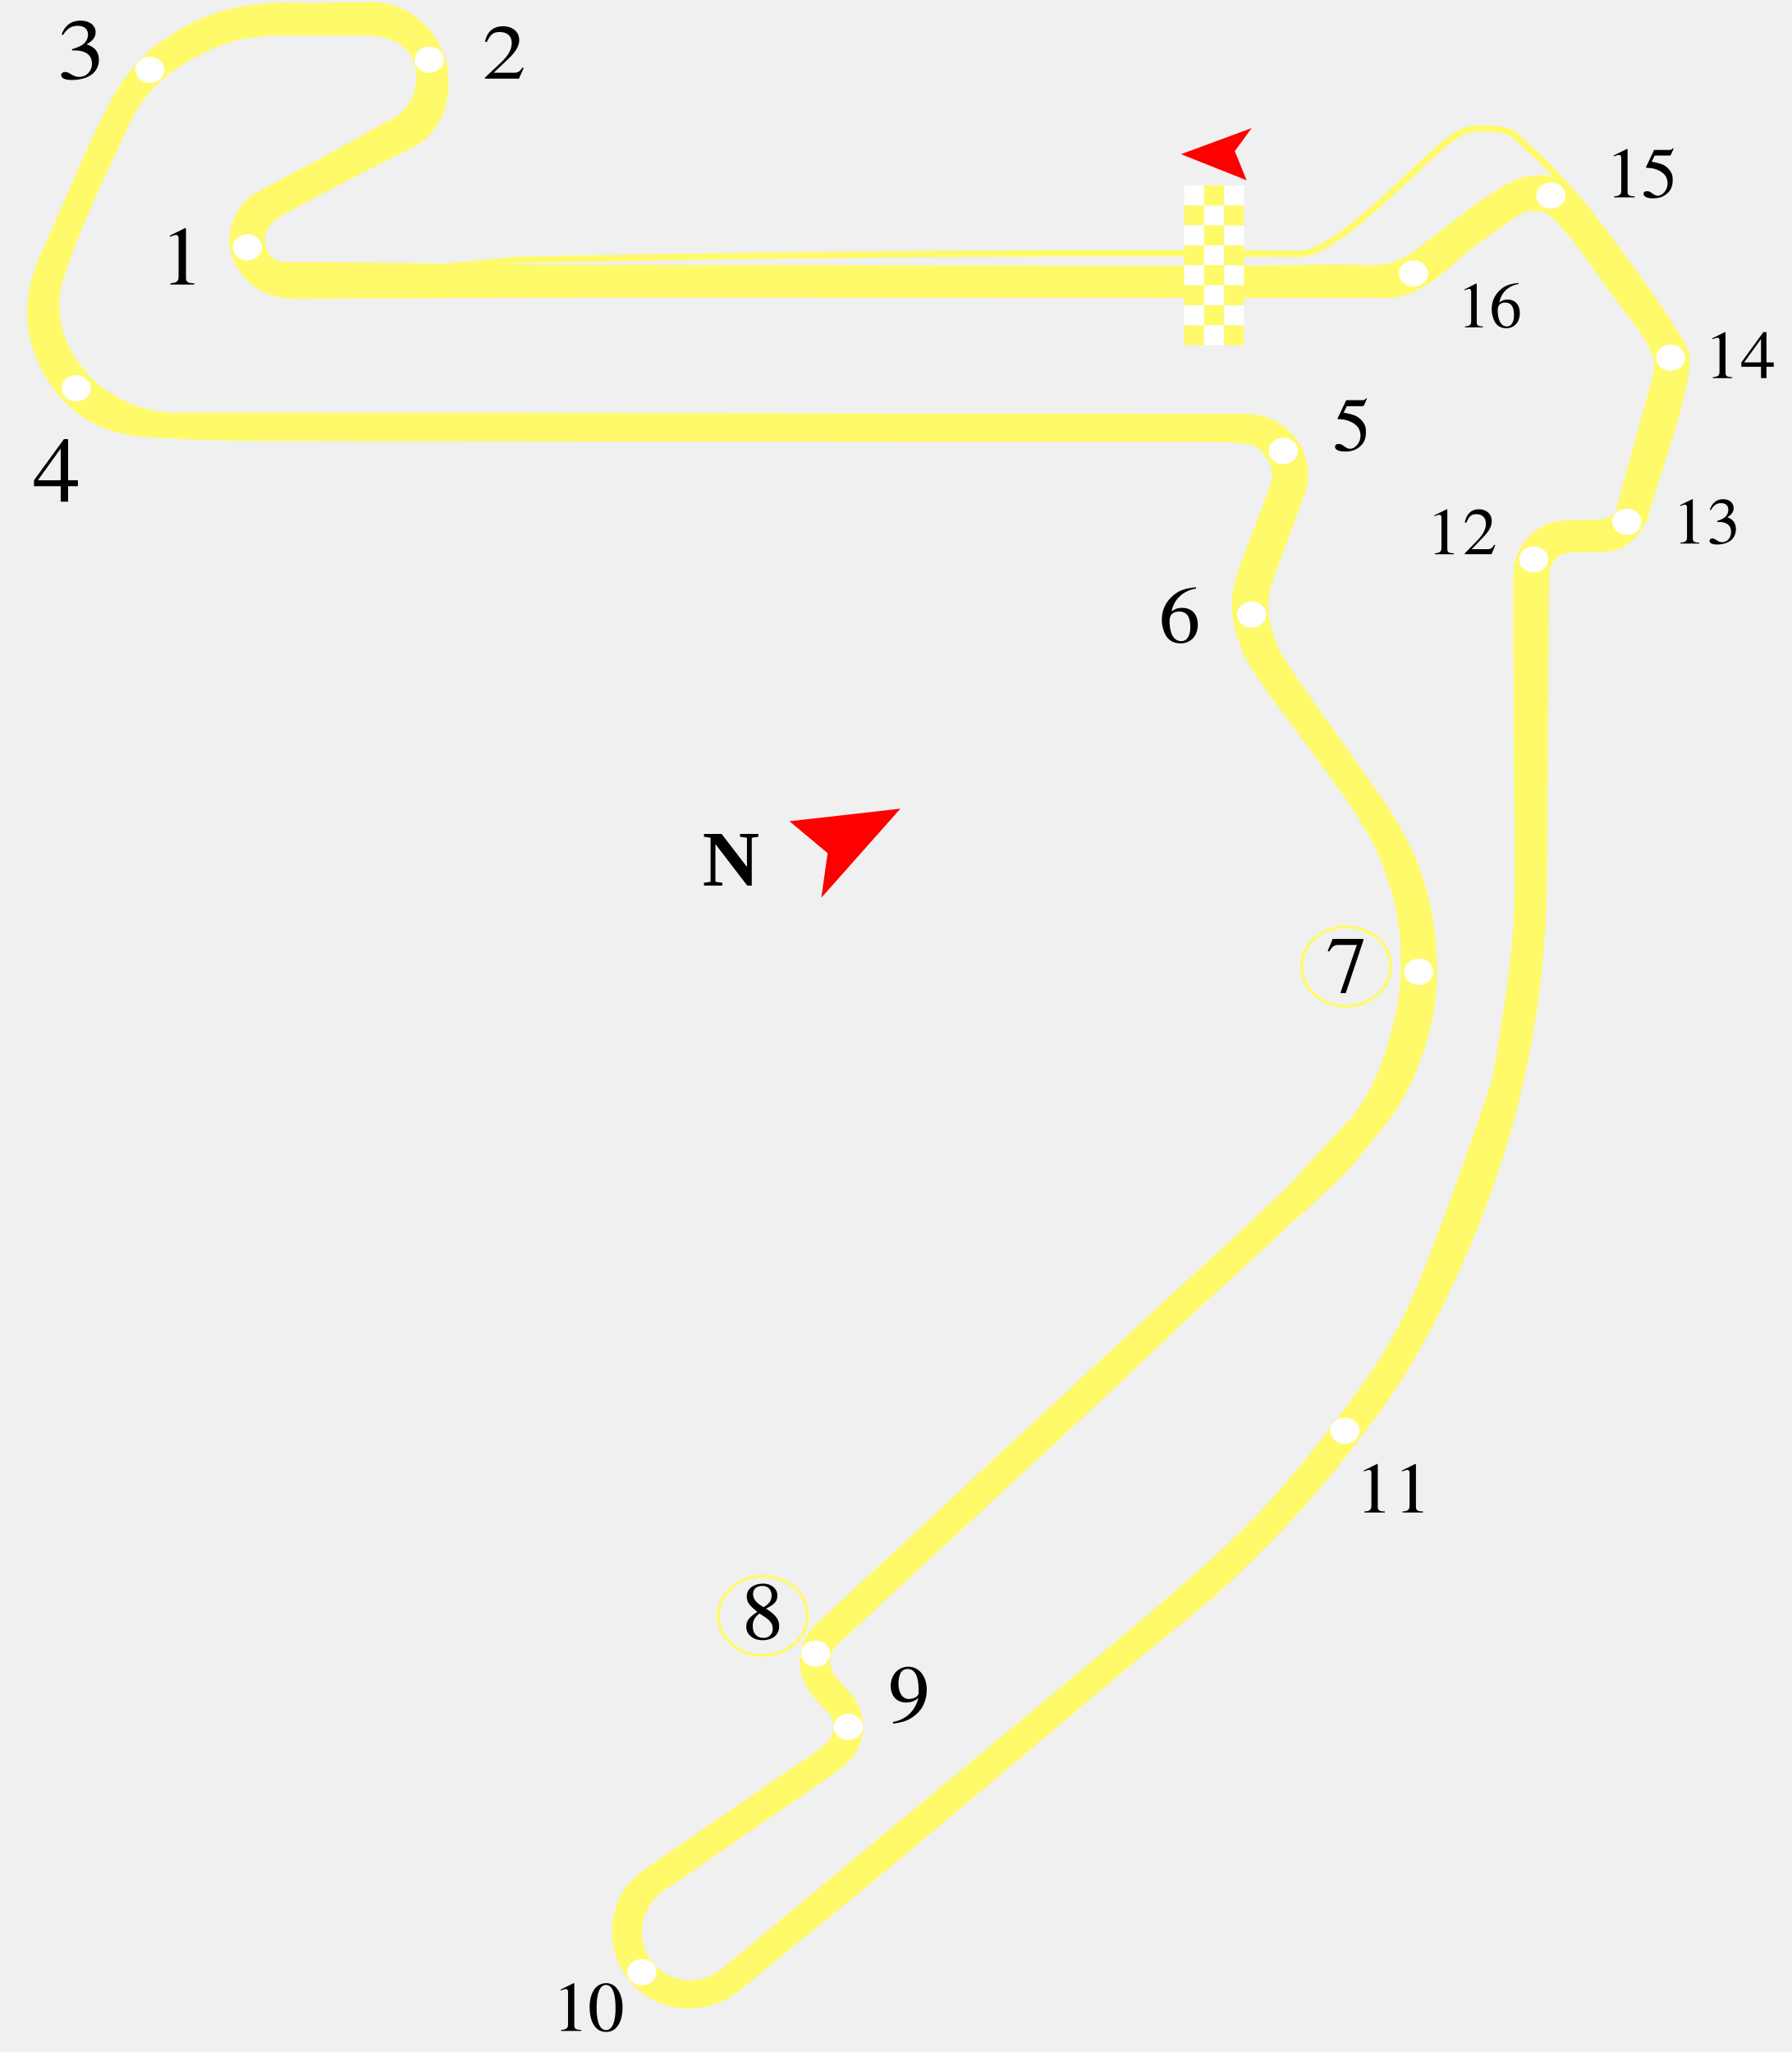
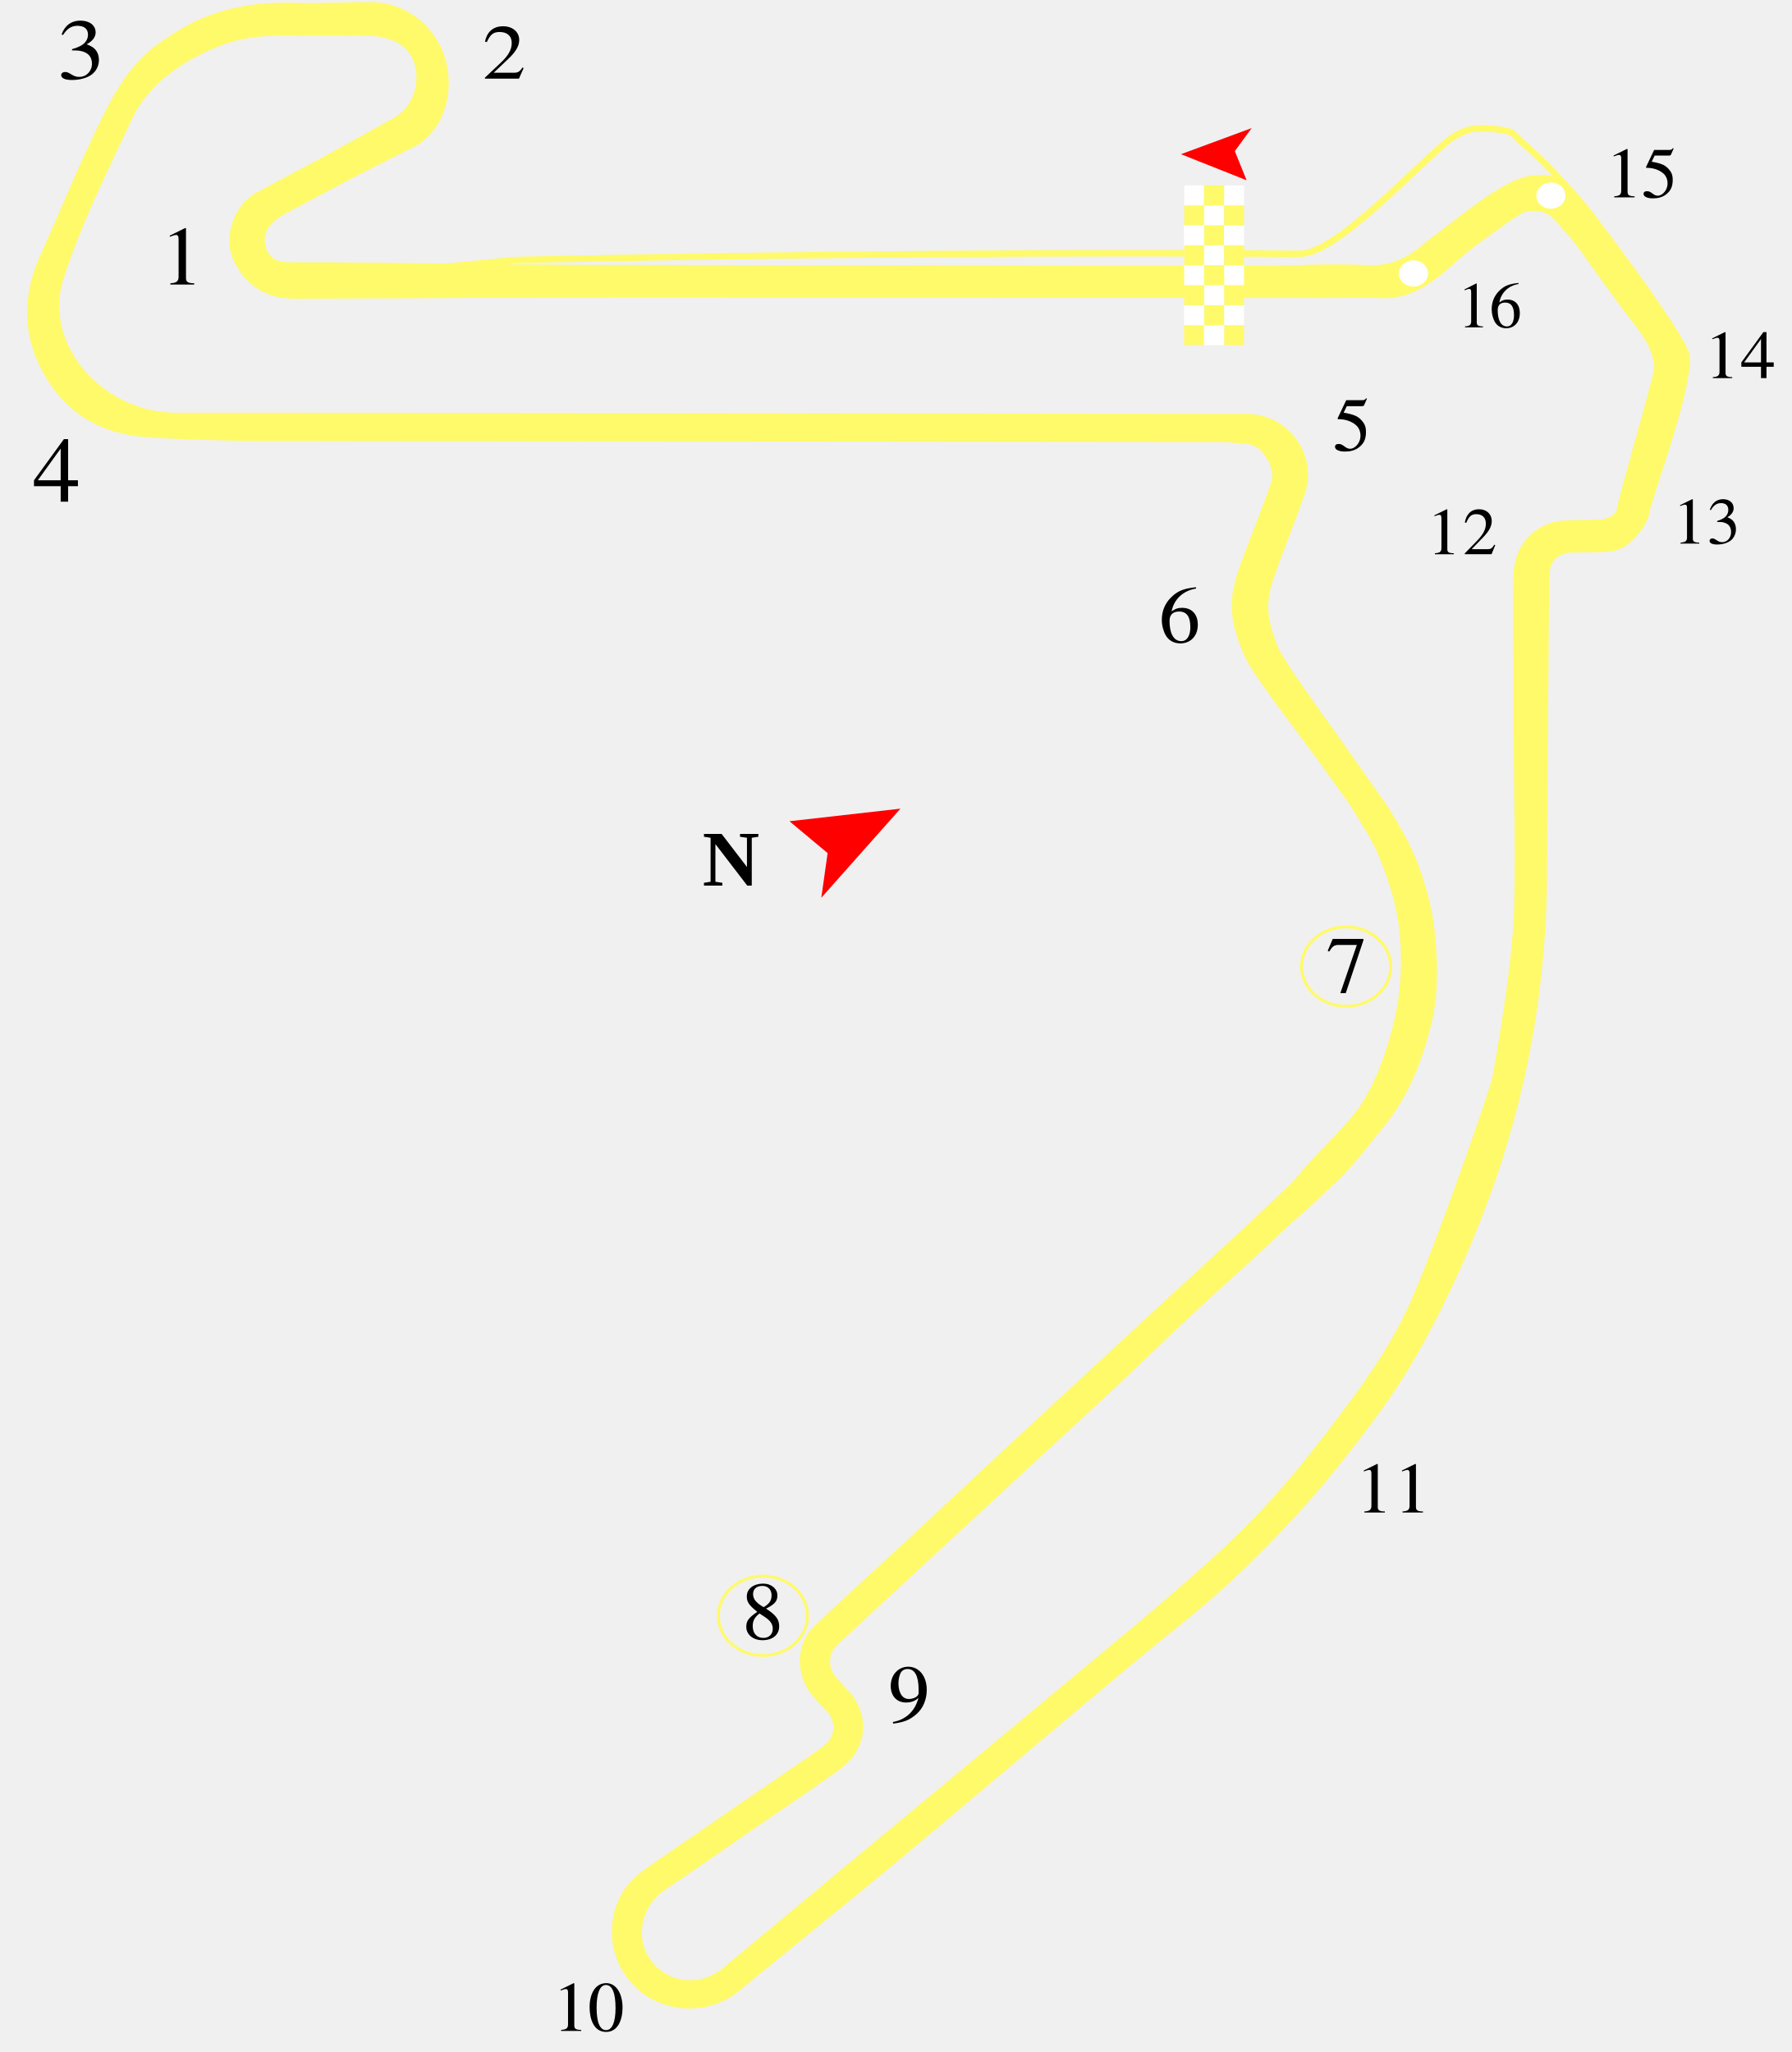
<svg xmlns="http://www.w3.org/2000/svg" width="230.373mm" height="263.863mm" viewBox="0 0 230.373 263.863" version="1.1" id="svg1" xml:space="preserve">
  <defs id="defs1" />
  <g id="layer1" transform="translate(58.30594,94.57387)">
    <g id="g34" transform="matrix(1.914917,0,0,1.914917,-92.89046,-26.63857)">
      <path style="font-size:4.237px;fill:#ff0000;stroke:none;stroke-width:1.027;stroke-dasharray:none" d="m 77.123,19.48 -5.233,6.073 0.416,-3.043 -2.525,-2.172 z" id="path22" transform="matrix(1.015067,0,0,0.9851566,0.2338607,-0.3661521)" />
      <g id="g33" transform="matrix(0.5863315,0,0,0.5863315,1.79094,31.65331)">
        <path style="font-weight:bold;font-size:9.033px;font-family:'Nimbus Roman No9 L';-inkscape-font-specification:'Nimbus Roman No9 L Bold';stroke-width:2.266" d="m 113.285,-18.544 -0.794,-0.115 v -0.322 h 2.104 v 0.322 l -0.759,0.115 v 5.478 h -0.516 l -3.648,-4.755 v 4.314 l 0.794,0.119 v 0.322 h -2.104 v -0.322 l 0.759,-0.119 v -5.037 l -0.759,-0.115 v -0.322 h 2.025 l 2.898,3.78 z" id="text33" />
      </g>
    </g>
    <g id="layer1-5" transform="translate(-193.3339,-234.0117)" />
    <path id="path1" d="m -7.644,-79.433 c 2.471,-1.427 3.334,-4.38 2.671,-6.801 -0.468,-1.71 -1.793,-2.882 -3.409,-3.34 -0.836,-0.237 -1.375,-0.362 -2.157,-0.387 -2.941,-0.094 -6.631,0.023 -9.945,-0.044 -3.31,-0.066 -6.585,0.124 -9.683,1.374 -4.68,1.889 -9.068,4.85 -11.197,9.41 -3.029,6.489 -6.492,13.367 -8.771,20.479 -2.755,8.599 5.226,17.239 14.425,17.242 8.596,0.003 17.192,7.59e-4 25.788,0.007 11.883,0.009 23.765,0.019 35.648,0.037 11.56,0.017 23.121,0.049 34.681,0.065 13.878,0.019 27.755,0.027 41.632,0.042 5.345,0.006 9.181,5.362 7.39,10.38 -1.293,3.623 -2.734,7.194 -4.003,10.825 -1.125,3.219 -0.74,5.297 0.449,8.479 0.797,2.133 6.832,10.185 11.194,16.487 1.298,1.876 2.686,3.65 3.865,5.622 1.004,1.679 2.303,3.993 3.098,6.145 1.027,2.776 1.815,5.679 2.123,8.623 0.405,3.876 0.506,7.891 -0.385,11.685 -1.116,4.75 -2.96,9.467 -6.081,13.314 -1.097,1.287 -4.197,5.489 -6.53,7.518 -0.325,0.32 -2.684,2.55 -3.736,3.488 -0.637,0.568 -1.741,1.487 -2.311,2.037 -3.856,3.717 -7.28,6.698 -11.213,10.337 -4.382,4.053 -8.236,7.877 -12.615,11.933 -3.629,3.361 -7.267,6.713 -10.897,10.072 -4.402,4.073 -8.802,8.149 -13.202,12.224 -3.262,3.021 -6.533,6.033 -9.782,9.068 -1.264,1.181 -1.313,2.944 -0.168,4.265 0.46,0.531 0.934,1.053 1.422,1.559 2.337,2.422 2.739,5.961 0.695,8.6 -0.921,1.19 -2.289,2.068 -3.547,2.956 -3.182,2.247 -6.418,4.415 -9.629,6.621 -3.645,2.504 -7.255,5.059 -10.936,7.509 -3.087,2.055 -3.983,6.175 -1.863,9.102 2.125,2.934 6.327,3.426 9.197,1.048 4.661,-3.862 9.303,-7.746 13.959,-11.614 7.131,-5.925 14.266,-11.846 21.401,-17.766 1.315,-1.092 17.442,-14.511 18.046,-15.027 12.737,-10.868 16.914,-14.524 27.301,-28.521 4.212,-5.676 6.599,-9.929 8.371,-14.192 3.954,-9.513 9.703,-26.226 9.94,-27.543 0.586,-3.258 2.647,-14.92 2.786,-21.946 0.167,-8.418 -0.095,-16.621 -0.069,-25.042 0.018,-5.78 -0.169,-11.951 -0.021,-17.678 0.036,-1.399 0.555,-3.005 1.382,-4.134 1.134,-1.549 3.103,-2.694 5.443,-2.741 1.29,-0.026 2.756,-0.066 4.046,-0.1 1.072,-0.029 1.495,-0.31 1.905,-0.581 0.208,-0.138 0.537,-0.579 0.533,-0.87 -0.01,-0.775 4.854,-17.323 4.807,-18.148 -0.164,-2.875 -2.42,-5.26 -4.047,-7.431 -2.81,-3.751 -5.142,-7.24 -6.601,-9.041 0,0 -1.731,-2.092 -2.759,-3.007 -0.868,-0.772 -2.942,-0.646 -3.193,-0.521 -0.931,0.468 -1.646,0.949 -2.557,1.597 -0.627,0.446 -1.354,0.967 -2.278,1.631 -0.582,0.418 -1.326,0.97 -2.067,1.532 -3.058,2.319 -6.285,6.557 -11.678,6.357 -2.14,-0.079 -4.284,-0.007 -6.426,-0.009 -15.316,-0.017 -30.632,-0.035 -45.948,-0.048 -14.053,-0.011 -28.105,-0.013 -42.158,-0.025 -14.377,-0.013 -30.813,0.127 -45.19,0.153 -3.59,0.006 -6.436,-1.777 -7.888,-5.192 -1.228,-2.886 0.262,-6.937 3.009,-8.433 2.763,-1.504 5.552,-2.96 8.33,-4.437 m 3.718,2.715 c -2.854,1.518 -5.525,2.945 -8.382,4.459 -1.729,0.916 -2.887,2.302 -2.473,4.04 0.375,1.571 1.335,2.171 3.189,2.169 12.528,-0.016 27.115,0.328 39.643,0.332 13.585,0.004 27.17,0.042 40.755,0.06 14.553,0.019 29.106,0.036 43.659,0.047 4.987,0.004 9.485,-0.312 14.471,-0.071 4.199,0.203 6.279,-2.053 8.29,-3.58 4.028,-3.059 6.204,-4.832 8.36,-6.088 1.065,-0.62 2.865,-1.779 4.71,-1.861 1.349,-0.06 2.309,-0.488 4.973,1.645 1.258,1.007 14.718,18.872 15.052,21.4 0.552,4.19 -4.596,17.569 -5.216,20.535 -0.325,1.554 -2.003,3.341 -2.718,3.845 -0.977,0.69 -1.739,0.985 -3.89,1.007 -1.027,0.011 -2.054,0.03 -3.082,0.044 -2.053,0.03 -3.107,1.084 -3.129,3.165 -0.036,3.491 -0.059,6.983 -0.085,10.475 -0.069,9.154 -0.167,18.307 -0.196,27.461 -0.027,8.544 -0.897,16.992 -2.669,25.348 -1.322,6.23 -3.152,12.351 -5.413,18.258 -1.291,3.373 -2.671,6.634 -4.233,9.936 -3.261,6.895 -6.004,11.412 -8.646,15.123 -1.29,1.813 -6.347,8.831 -12.427,15.279 -2.643,2.803 -5.355,5.526 -7.849,7.794 -3.364,3.06 -6.237,5.313 -7.107,6.004 -5.012,3.98 -28.443,23.859 -35.598,29.802 -6.48,5.382 -13.442,10.966 -19.946,16.319 -3.836,3.158 -9.603,2.967 -13.179,-0.348 -2.642,-2.45 -3.681,-6.056 -2.948,-9.4 0.277,-1.263 0.793,-2.491 1.598,-3.592 1.014,-1.385 2.427,-2.316 3.806,-3.263 3.284,-2.253 6.416,-4.429 9.699,-6.684 3.21,-2.206 6.604,-4.505 9.814,-6.711 0.771,-0.53 1.474,-1.012 2.195,-1.606 1.543,-1.271 1.522,-3.184 0.081,-4.61 -1.306,-1.292 -2.543,-2.586 -3.009,-4.415 -0.627,-2.459 -0.008,-4.752 1.817,-6.48 3.675,-3.481 7.468,-6.912 11.184,-10.349 5.498,-5.086 10.661,-9.97 16.161,-15.054 5.887,-5.441 11.155,-10.334 17.042,-15.774 3.424,-3.164 8.174,-7.478 11.479,-10.575 0.935,-0.876 1.963,-1.871 2.752,-2.611 1.124,-1.053 2.845,-2.676 3.289,-3.25 1.715,-2.213 5.152,-5.38 7.23,-7.937 2.51,-3.089 4.244,-7.911 5.253,-12.233 0.883,-3.783 1.043,-7.776 0.619,-11.637 -0.353,-3.217 -1.383,-6.357 -2.607,-9.354 -0.8,-1.959 -1.42,-2.79 -3.066,-5.561 -0.809,-1.362 -1.881,-2.74 -3.065,-4.43 -3.379,-4.825 -10.127,-13.223 -11.277,-16.04 -1.805,-4.421 -2.079,-6.905 -0.419,-11.473 1.273,-3.506 2.634,-6.75 3.877,-10.266 0.6,-1.697 -0.142,-3.063 -0.935,-4.088 -0.549,-0.711 -1.276,-1.162 -2.521,-1.218 -1.113,-0.05 -1.733,-0.215 -2.848,-0.216 -15.785,-0.017 -31.57,-0.037 -47.355,-0.05 -13.086,-0.012 -26.172,-0.012 -39.257,-0.026 -12.527,-0.013 -25.055,-0.031 -37.582,-0.06 -4.107,-0.009 -10.289,-0.204 -14.373,-0.519 -4.996,-0.385 -9.226,-2.587 -12.043,-6.81 -3.477,-5.212 -3.843,-10.801 -1.26,-16.51 2.117,-4.679 4.128,-9.634 6.313,-14.279 1.469,-3.122 3.184,-6.91 5.413,-9.668 1.766,-2.185 3.415,-3.367 5.801,-4.858 4.678,-2.923 9.8,-3.857 15.241,-3.689 3.337,0.104 6.683,-0.121 10.023,-0.081 4.066,0.049 7.844,2.934 9.158,6.846 1.315,3.916 0.373,8.573 -2.792,11.049 -0.366,0.286 -0.804,0.59 -1.384,0.832" style="fill:#fffa69;fill-opacity:1;fill-rule:nonzero;stroke:none;stroke-width:0.353" />
    <g id="text20" style="font-size:4.237px;stroke-width:0.353" transform="matrix(1.015067,0,0,0.9851566,0.2338608,-0.3661525)">
      <path style="fill:#ff0000;stroke:none;stroke-width:1.245;stroke-dasharray:none" d="m 91.915,-75.502 8.958,-3.407 -2.133,3.006 1.493,3.808 z" id="path21" />
      <path style="font-size:15.184px;font-family:STIX;stroke-width:0.249" d="m 41.024,116.653 c 0,-0.856 -0.343,-1.434 -1.659,-2.312 1.06,-0.567 1.434,-0.931 1.434,-1.734 0,-0.835 -0.739,-1.531 -1.798,-1.531 -1.188,0 -2.077,0.642 -2.077,1.67 0,0.696 0.225,1.103 1.327,2.012 -1.145,0.803 -1.392,1.22 -1.392,1.959 0,1.006 0.846,1.745 2.055,1.745 1.285,0 2.109,-0.706 2.109,-1.809 z m -0.963,-4.046 c 0,0.664 -0.278,1.113 -1.006,1.541 -0.942,-0.557 -1.338,-1.049 -1.338,-1.713 0,-0.664 0.46,-1.06 1.177,-1.06 0.728,0 1.167,0.492 1.167,1.231 z m -0.899,2.794 c 0.728,0.492 1.049,0.921 1.049,1.584 0,0.696 -0.482,1.177 -1.177,1.177 -0.814,0 -1.359,-0.557 -1.359,-1.541 0,-0.696 0.225,-1.135 0.856,-1.649 z" id="path8" />
      <path style="font-size:15.184px;font-family:STIX;stroke-width:0.247" d="m 55.461,129.35 c 1.383,-0.192 2.075,-0.447 2.98,-1.266 0.851,-0.777 1.277,-1.937 1.277,-3.16 0,-0.894 -0.255,-1.66 -0.681,-2.192 -0.415,-0.511 -0.99,-0.809 -1.671,-0.809 -1.266,0 -2.213,1.075 -2.213,2.511 0,1.298 0.766,2.16 1.915,2.16 0.628,0 1.139,-0.16 1.596,-0.607 -0.426,1.745 -1.617,2.862 -3.235,3.15 z m 3.224,-4.012 c 0,0.564 -0.777,0.798 -1.245,0.798 -0.798,0 -1.309,-0.798 -1.309,-2.064 0,-0.575 0.16,-1.202 0.372,-1.49 0.181,-0.234 0.458,-0.362 0.777,-0.362 0.926,0 1.405,0.915 1.405,2.703 z" id="path9" />
      <path style="font-size:15.184px;font-family:STIX;stroke-width:0.215" d="m 15.951,169.464 v -0.138 c -0.692,0 -0.877,-0.166 -0.877,-0.563 v -5.51 l -0.083,-0.028 -1.652,0.84 v 0.129 l 0.249,-0.092 c 0.166,-0.065 0.323,-0.111 0.415,-0.111 0.194,0 0.277,0.138 0.277,0.452 v 4.144 c 0,0.508 -0.194,0.701 -0.877,0.738 v 0.138 z m 5.233,-3.046 c 0,-1.892 -0.84,-3.193 -2.049,-3.193 -1.486,0 -2.123,1.504 -2.123,3.138 0,1.514 0.508,3.23 2.086,3.23 1.504,0 2.086,-1.587 2.086,-3.175 z m -0.886,0.046 c 0,1.827 -0.415,2.889 -1.2,2.889 -0.794,0 -1.2,-1.052 -1.2,-2.926 0,-1.874 0.415,-2.963 1.181,-2.963 0.812,0 1.218,1.08 1.218,3 z" id="path10" />
      <path style="font-size:15.184px;font-family:STIX;stroke-width:0.202" d="m 126.481,-23.285 v -0.13 c -0.651,0 -0.825,-0.156 -0.825,-0.53 v -5.185 l -0.078,-0.026 -1.555,0.79 v 0.122 l 0.234,-0.087 c 0.156,-0.061 0.304,-0.104 0.391,-0.104 0.182,0 0.261,0.13 0.261,0.426 v 3.899 c 0,0.478 -0.182,0.66 -0.825,0.695 v 0.13 z m 5.246,-1.19 -0.122,-0.052 c -0.287,0.486 -0.469,0.582 -0.834,0.582 h -2.032 l 1.433,-1.529 c 0.773,-0.816 1.112,-1.468 1.112,-2.154 0,-0.86 -0.625,-1.529 -1.607,-1.529 -1.068,0 -1.624,0.712 -1.806,1.728 l 0.182,0.043 c 0.347,-0.851 0.651,-1.129 1.277,-1.129 0.738,0 1.207,0.434 1.207,1.225 0,0.738 -0.313,1.398 -1.129,2.258 l -1.546,1.641 v 0.104 h 3.396 z" id="path12" />
      <path style="font-size:15.184px;font-family:STIX;stroke-width:0.199" d="m 157.568,-24.675 v -0.129 c -0.643,0 -0.815,-0.154 -0.815,-0.523 v -5.119 l -0.077,-0.026 -1.535,0.78 v 0.12 l 0.231,-0.086 c 0.154,-0.06 0.3,-0.103 0.386,-0.103 0.18,0 0.257,0.129 0.257,0.42 v 3.85 c 0,0.472 -0.18,0.652 -0.815,0.686 v 0.129 z m 1.475,-4.373 c 0.352,-0.634 0.746,-0.909 1.277,-0.909 0.566,0 0.926,0.292 0.926,0.875 0,0.523 -0.274,0.909 -0.694,1.149 -0.171,0.103 -0.394,0.197 -0.72,0.309 v 0.12 c 0.489,0 0.686,0.026 0.875,0.086 0.592,0.171 0.892,0.592 0.892,1.243 0,0.729 -0.48,1.312 -1.115,1.312 -0.24,0 -0.42,-0.043 -0.737,-0.266 -0.24,-0.171 -0.377,-0.223 -0.523,-0.223 -0.197,0 -0.352,0.129 -0.352,0.309 0,0.309 0.334,0.489 0.96,0.489 0.763,0 1.578,-0.249 1.989,-0.797 0.249,-0.326 0.394,-0.746 0.394,-1.2 0,-0.446 -0.137,-0.84 -0.377,-1.106 -0.18,-0.189 -0.334,-0.292 -0.712,-0.454 0.574,-0.343 0.797,-0.772 0.797,-1.183 0,-0.703 -0.54,-1.175 -1.337,-1.175 -0.892,0 -1.432,0.574 -1.68,1.389 z" id="path13" />
      <path style="font-size:15.184px;font-family:STIX;stroke-width:0.207" d="m 161.742,-46.27 v -0.133 c -0.667,0 -0.845,-0.16 -0.845,-0.543 v -5.31 l -0.08,-0.027 -1.592,0.809 v 0.125 l 0.24,-0.089 c 0.16,-0.062 0.311,-0.107 0.4,-0.107 0.187,0 0.267,0.133 0.267,0.436 v 3.993 c 0,0.489 -0.187,0.676 -0.845,0.712 v 0.133 z m 5.256,-1.485 v -0.569 h -0.916 v -3.958 h -0.391 l -2.793,3.958 v 0.569 h 2.49 v 1.485 h 0.694 v -1.485 z m -1.61,-0.569 h -2.135 l 2.135,-3.051 z" id="path14" />
      <g id="g1">
        <path style="font-size:15.184px;font-family:STIX;stroke-width:0.245" d="m 115.029,27.099 v -0.169 h -3.893 l -0.633,1.551 0.19,0.095 c 0.443,-0.717 0.622,-0.865 1.234,-0.865 h 2.268 l -2.089,6.288 h 0.686 z" id="path7" />
        <ellipse style="fill:none;stroke:#fffa69;stroke-width:0.371;stroke-dasharray:none" id="ellipse23" cx="112.841" cy="30.533" rx="5.646" ry="5.182" />
      </g>
      <ellipse style="fill:none;stroke:#fffa69;stroke-width:0.371;stroke-dasharray:none" id="ellipse24" cx="38.967" cy="115.276" rx="5.646" ry="5.182" />
      <path style="font-size:15.184px;font-family:STIX;stroke-width:0.218" d="m 117.74,101.796 v -0.141 c -0.704,0 -0.892,-0.169 -0.892,-0.572 v -5.603 l -0.085,-0.028 -1.68,0.854 v 0.131 l 0.253,-0.094 c 0.169,-0.066 0.328,-0.113 0.422,-0.113 0.197,0 0.282,0.141 0.282,0.46 v 4.214 c 0,0.516 -0.197,0.713 -0.892,0.751 v 0.141 z m 4.833,0 v -0.141 c -0.704,0 -0.892,-0.169 -0.892,-0.572 v -5.603 l -0.085,-0.028 -1.68,0.854 v 0.131 l 0.253,-0.094 c 0.169,-0.066 0.328,-0.113 0.422,-0.113 0.197,0 0.282,0.141 0.282,0.46 v 4.214 c 0,0.516 -0.197,0.713 -0.892,0.751 v 0.141 z" id="path11" />
      <path style="font-size:15.184px;font-family:STIX;stroke-width:0.217" d="m 149.374,-69.868 v -0.14 c -0.701,0 -0.888,-0.168 -0.888,-0.57 v -5.581 l -0.084,-0.028 -1.673,0.851 v 0.131 l 0.252,-0.093 c 0.168,-0.065 0.327,-0.112 0.421,-0.112 0.196,0 0.28,0.14 0.28,0.458 v 4.198 c 0,0.514 -0.196,0.71 -0.888,0.748 v 0.14 z m 4.945,-6.366 -0.084,-0.065 c -0.15,0.196 -0.234,0.243 -0.449,0.243 h -1.935 l -1.019,2.216 c 0,0 -0.009,0.028 -0.009,0.047 0,0.056 0.028,0.075 0.112,0.075 0.897,0 1.552,0.299 1.991,0.654 0.421,0.337 0.626,0.804 0.626,1.402 0,0.804 -0.608,1.58 -1.262,1.58 -0.187,0 -0.402,-0.084 -0.664,-0.299 -0.299,-0.243 -0.477,-0.29 -0.692,-0.29 -0.262,0 -0.421,0.122 -0.421,0.355 0,0.355 0.486,0.58 1.187,0.58 0.636,0 1.15,-0.14 1.589,-0.458 0.636,-0.467 0.916,-1.047 0.916,-1.945 0,-0.495 -0.084,-0.851 -0.327,-1.187 -0.533,-0.739 -1,-0.944 -2.337,-1.197 l 0.374,-0.795 h 1.814 c 0.15,0 0.224,-0.056 0.252,-0.122 z" id="path15" />
      <path style="font-size:15.169px;font-family:STIX;stroke-width:0.194" d="m 130.164,-52.9 v -0.127 c -0.616,0 -0.781,-0.152 -0.781,-0.517 v -5.056 l -0.074,-0.025 -1.471,0.771 v 0.119 l 0.222,-0.085 c 0.148,-0.059 0.288,-0.102 0.37,-0.102 0.173,0 0.247,0.127 0.247,0.415 v 3.802 c 0,0.466 -0.173,0.644 -0.781,0.678 v 0.127 z m 4.496,-5.793 c -1.134,0.127 -1.784,0.33 -2.49,1.092 -0.584,0.618 -0.896,1.423 -0.896,2.337 0,0.593 0.156,1.194 0.386,1.626 0.288,0.542 0.805,0.855 1.455,0.855 0.542,0 1.003,-0.229 1.307,-0.618 0.271,-0.339 0.419,-0.813 0.419,-1.355 0,-1.092 -0.592,-1.77 -1.553,-1.77 -0.362,0 -0.641,0.059 -1.044,0.381 0.222,-1.279 1.142,-2.193 2.433,-2.414 z m -0.559,4.201 c 0,0.864 -0.304,1.474 -0.896,1.474 -0.773,0 -1.167,-0.847 -1.167,-2.134 0,-0.779 0.485,-0.982 0.953,-0.982 0.764,0 1.11,0.559 1.11,1.643 z" id="text54" />
      <path style="font-size:15.184px;font-family:STIX;stroke-width:0.254" d="m -33.076,-58.49 v -0.164 c -0.818,0 -1.036,-0.196 -1.036,-0.666 v -6.513 l -0.098,-0.033 -1.953,0.993 v 0.153 l 0.295,-0.109 c 0.196,-0.076 0.382,-0.131 0.491,-0.131 0.229,0 0.327,0.164 0.327,0.535 v 4.899 c 0,0.6 -0.229,0.829 -1.036,0.873 v 0.164 z" id="path2" />
      <path style="font-size:15.184px;font-family:STIX;stroke-width:0.231" d="m 115.47,-43.582 -0.089,-0.069 c -0.159,0.208 -0.248,0.258 -0.476,0.258 h -2.055 l -1.082,2.352 c 0,0 -0.01,0.03 -0.01,0.05 0,0.06 0.03,0.079 0.119,0.079 0.953,0 1.648,0.318 2.114,0.695 0.447,0.357 0.665,0.854 0.665,1.489 0,0.854 -0.645,1.677 -1.34,1.677 -0.199,0 -0.427,-0.089 -0.705,-0.318 -0.318,-0.258 -0.506,-0.308 -0.734,-0.308 -0.278,0 -0.447,0.129 -0.447,0.377 0,0.377 0.516,0.615 1.261,0.615 0.675,0 1.221,-0.149 1.687,-0.486 0.675,-0.496 0.973,-1.112 0.973,-2.065 0,-0.526 -0.089,-0.903 -0.347,-1.261 -0.566,-0.784 -1.062,-1.002 -2.481,-1.27 l 0.397,-0.844 h 1.926 c 0.159,0 0.238,-0.06 0.268,-0.129 z" id="path5" />
      <path style="font-size:15.184px;font-family:STIX;stroke-width:0.244" d="m 93.818,-18.977 c -1.449,0.158 -2.279,0.41 -3.182,1.355 -0.746,0.767 -1.145,1.764 -1.145,2.898 0,0.735 0.2,1.481 0.494,2.016 0.368,0.672 1.029,1.061 1.859,1.061 0.693,0 1.281,-0.284 1.67,-0.767 0.347,-0.42 0.536,-1.008 0.536,-1.68 0,-1.355 -0.756,-2.195 -1.985,-2.195 -0.462,0 -0.819,0.074 -1.334,0.473 0.284,-1.586 1.46,-2.72 3.108,-2.993 z m -0.714,5.208 c 0,1.071 -0.389,1.827 -1.145,1.827 -0.987,0 -1.491,-1.05 -1.491,-2.646 0,-0.966 0.62,-1.218 1.218,-1.218 0.977,0 1.418,0.693 1.418,2.037 z" id="path6" />
      <path style="font-size:15.184px;font-family:STIX;stroke-width:0.273" d="m -49.675,-91.07 c 0.502,-0.831 1.066,-1.19 1.826,-1.19 0.809,0 1.323,0.382 1.323,1.145 0,0.685 -0.392,1.19 -0.993,1.505 -0.245,0.135 -0.564,0.258 -1.029,0.404 v 0.157 c 0.699,0 0.98,0.034 1.25,0.112 0.846,0.225 1.274,0.775 1.274,1.628 0,0.954 -0.686,1.718 -1.593,1.718 -0.343,0 -0.6,-0.056 -1.054,-0.348 -0.343,-0.225 -0.539,-0.292 -0.748,-0.292 -0.282,0 -0.502,0.168 -0.502,0.404 0,0.404 0.478,0.64 1.373,0.64 1.091,0 2.255,-0.326 2.843,-1.044 0.355,-0.427 0.564,-0.977 0.564,-1.572 0,-0.584 -0.196,-1.1 -0.539,-1.448 -0.257,-0.247 -0.478,-0.382 -1.017,-0.595 0.821,-0.449 1.14,-1.011 1.14,-1.55 0,-0.921 -0.772,-1.538 -1.912,-1.538 -1.274,0 -2.047,0.752 -2.402,1.819 z" id="path16" />
      <path style="font-size:15.184px;font-family:STIX;stroke-width:0.246" d="m 8.659,-86.75 -0.154,-0.061 c -0.364,0.566 -0.596,0.677 -1.059,0.677 H 4.864 l 1.82,-1.779 c 0.982,-0.95 1.412,-1.708 1.412,-2.507 0,-1.001 -0.794,-1.779 -2.041,-1.779 -1.357,0 -2.063,0.829 -2.294,2.011 l 0.232,0.051 c 0.441,-0.991 0.827,-1.314 1.622,-1.314 0.938,0 1.533,0.505 1.533,1.425 0,0.859 -0.397,1.627 -1.434,2.628 l -1.964,1.91 v 0.121 h 4.313 z" id="path3" />
      <path style="font-size:15.184px;font-family:STIX;stroke-width:0.281" d="m -47.8,-32.164 v -0.773 h -1.244 v -5.373 h -0.531 l -3.791,5.373 v 0.773 h 3.381 v 2.016 h 0.942 v -2.016 z m -2.185,-0.773 h -2.898 l 2.898,-4.142 z" id="path4" />
-       <ellipse style="fill:#ffffff;stroke-width:0.199" id="path19" cx="-26.338" cy="-63.343" rx="1.843" ry="1.709" />
-       <ellipse style="fill:#ffffff;stroke-width:0.199" id="ellipse34" cx="-3.299" cy="-87.841" rx="1.843" ry="1.709" />
-       <ellipse style="fill:#ffffff;stroke-width:0.199" id="ellipse35" cx="-38.687" cy="-86.512" rx="1.843" ry="1.709" />
-       <ellipse style="fill:#ffffff;stroke-width:0.199" id="ellipse36" cx="-48.005" cy="-44.95" rx="1.843" ry="1.709" />
-       <ellipse style="fill:#ffffff;stroke-width:0.199" id="ellipse37" cx="104.87" cy="-36.759" rx="1.843" ry="1.709" />
-       <ellipse style="fill:#ffffff;stroke-width:0.199" id="ellipse38" cx="100.862" cy="-15.408" rx="1.843" ry="1.709" />
-       <ellipse style="fill:#ffffff;stroke-width:0.199" id="ellipse41" cx="45.629" cy="120.22" rx="1.843" ry="1.709" />
-       <ellipse style="fill:#ffffff;stroke-width:0.199" id="ellipse42" cx="49.765" cy="129.783" rx="1.843" ry="1.709" />
-       <ellipse style="fill:#ffffff;stroke-width:0.199" id="ellipse43" cx="23.638" cy="161.79" rx="1.843" ry="1.709" />
-       <ellipse style="fill:#ffffff;stroke-width:0.199" id="ellipse46" cx="112.685" cy="91.123" rx="1.843" ry="1.709" />
-       <ellipse style="fill:#ffffff;stroke-width:0.199" id="ellipse47" cx="136.6" cy="-22.616" rx="1.843" ry="1.709" />
-       <ellipse style="fill:#ffffff;stroke-width:0.199" id="ellipse48" cx="148.395" cy="-27.518" rx="1.843" ry="1.709" />
-       <ellipse style="fill:#ffffff;stroke-width:0.199" id="ellipse1" cx="122.041" cy="31.223" rx="1.843" ry="1.709" />
-       <ellipse style="fill:#ffffff;stroke-width:0.199" id="ellipse2" cx="153.934" cy="-48.936" rx="1.843" ry="1.709" />
      <path style="font-size:4.237px;fill:none;stroke:#fffa69;stroke-width:0.837;stroke-dasharray:none" d="m 149.726,-55.406 c 0,0 -2.995,-2.189 -3.073,-3.744 -0.097,-1.954 -0.031,-4.212 -1.754,-6.892 -1.22,-1.897 -3.353,-4.301 -4.598,-5.746 -3.172,-3.68 -5.259,-5.216 -6.357,-6.424 -0.473,-0.521 -4.134,-0.867 -5.43,-0.514 -1.45,0.394 -2.546,1.242 -3.097,1.729 -5.046,4.464 -14.032,14.534 -18.501,14.498 -48.575,-0.391 -99.25,0.804 -99.25,0.804 l -30.817,3.084 132.038,0.19 9.054,0.291 20.627,-12.373 z" id="path20" />
      <ellipse style="fill:#ffffff;stroke-width:0.199" id="ellipse4" cx="121.361" cy="-59.934" rx="1.843" ry="1.709" />
      <ellipse style="fill:#ffffff;stroke-width:0.199" id="ellipse3" cx="138.778" cy="-70.094" rx="1.843" ry="1.709" />
    </g>
    <g id="g20">
      <path id="path33" d="m 93.909,-50.199 c 0.866,0 1.731,0 2.597,0" style="fill:#ffffff;fill-opacity:1;fill-rule:nonzero;stroke:none;stroke-width:0.353" />
      <path id="path34" d="m 101.637,-65.599 v 2.588 c -0.026,-0.006 -0.053,-0.016 -0.079,-0.016 -0.792,-0.002 -1.584,-0.004 -2.376,-0.003 -0.031,0 -0.063,0.015 -0.093,0.023 v 2.546 l 0.005,-0.005 c -0.865,0.002 -1.73,0.005 -2.595,0.007 v -2.598 c 0.073,0.009 0.147,0.024 0.22,0.024 0.643,0.002 1.286,0.001 1.929,7.06e-4 H 99.056 v -2.561 h -2.558 c 0.003,-0.851 -0.003,-1.683 -5.35e-4,-2.534 l 0.009,-0.026 c 0.074,-0.006 0.141,-0.003 0.215,-0.003 0.689,-0.001 1.378,-7.05e-4 2.067,-7.05e-4 h 0.27 c 0.005,-0.084 0.012,-0.144 0.012,-0.203 7.05e-4,-0.498 -0.003,-0.996 3.53e-4,-1.494 0.002,-0.292 0.012,-0.585 0.018,-0.877 h 2.547 v 2.587 h -2.549 v 2.547 z" style="fill:#ffffff;fill-opacity:1;fill-rule:nonzero;stroke:none;stroke-width:0.353" />
      <path id="path35" d="m 93.954,-69.575 c -0.003,-0.389 0.006,-0.774 -3.1e-5,-1.163 h 2.547 c -0.001,0.864 -0.002,1.728 -0.003,2.592 l 0.006,-0.006 -2.55,0.005" style="fill:#ffffff;fill-opacity:1;fill-rule:nonzero;stroke:none;stroke-width:0.35" />
      <path id="path36" d="m 101.637,-55.331 v 2.588 c -0.278,-0.004 -0.557,-0.012 -0.835,-0.011 -0.57,0.002 -1.141,0.009 -1.712,0.014 -0.006,-0.552 -0.015,-1.103 -0.016,-1.656 -7.06e-4,-0.313 0.011,-0.626 0.017,-0.939 0.849,0.001 1.697,0.003 2.546,0.004" style="fill:#ffffff;fill-opacity:1;fill-rule:nonzero;stroke:none;stroke-width:0.353" />
      <path id="path37" d="m 101.637,-60.465 v 2.588 c -0.776,-0.005 -1.552,-0.009 -2.327,-0.016 -0.073,-3.53e-4 -0.147,-0.015 -0.22,-0.023 -0.006,-0.592 -0.014,-1.185 -0.016,-1.777 -7.06e-4,-0.258 0.013,-0.516 0.02,-0.774 l -0.005,0.005 z" style="fill:#ffffff;fill-opacity:1;fill-rule:nonzero;stroke:none;stroke-width:0.353" />
      <path id="path38" d="m 99.09,-50.2 2.546,0.003" style="fill:#ffffff;fill-opacity:1;fill-rule:nonzero;stroke:none;stroke-width:0.353" />
      <path id="path39" d="m 101.637,-60.465 -2.548,0.003 v -2.546 c 0.03,-0.008 0.061,-0.023 0.093,-0.023 0.792,0 1.584,0.001 2.376,0.003 0.026,3.52e-4 0.053,0.011 0.079,0.016 z" style="fill:#fffa69;fill-opacity:1;fill-rule:nonzero;stroke:none;stroke-width:0.353" />
      <path id="path40" d="m 99.09,-57.916 c 0.073,0.008 0.147,0.022 0.22,0.023 0.776,0.007 1.551,0.011 2.327,0.016 v 2.546 c -0.849,-0.001 -1.697,-0.002 -2.546,-0.003 l 0.004,0.006 c -0.006,-0.367 -0.018,-0.735 -0.018,-1.102 7.06e-4,-0.498 0.011,-0.996 0.017,-1.493 0,0 -0.005,0.007 -0.005,0.007" style="fill:#fffa69;fill-opacity:1;fill-rule:nonzero;stroke:none;stroke-width:0.353" />
      <path id="path41" d="m 101.637,-50.197 -2.546,-0.003 0.004,0.006 c -0.006,-0.299 -0.019,-0.598 -0.018,-0.897 0.001,-0.551 0.011,-1.103 0.017,-1.654 l -0.004,0.005 c 0.57,-0.005 1.141,-0.012 1.712,-0.014 0.278,-0.001 0.557,0.007 0.835,0.011 z" style="fill:#fffa69;fill-opacity:1;fill-rule:nonzero;stroke:none;stroke-width:0.353" />
      <path id="path42" d="m 101.637,-65.599 h -2.549 v -2.547 h 2.549 z" style="fill:#fffa69;fill-opacity:1;fill-rule:nonzero;stroke:none;stroke-width:0.353" />
      <path id="path43" d="m 96.506,-50.199 -0.006,0.005 c 0.865,0 1.73,0 2.595,0 l -0.004,-0.006" style="fill:#fffa69;fill-opacity:1;fill-rule:nonzero;stroke:none;stroke-width:0.353" />
      <path id="path44" d="m 96.506,-50.199 c -0.866,0 -1.731,0 -2.597,0 0,0 0.008,0.005 0.008,0.005 0.007,-0.081 0.019,-0.162 0.019,-0.243 0.001,-0.69 0.001,-1.379 7.06e-4,-2.069 v -0.249 c 0.3,0 0.565,-0.001 0.83,3.53e-4 0.58,0.004 1.159,0.009 1.739,0.014 l -0.006,-0.006 c -3.53e-4,0.851 -3.53e-4,1.701 -3.53e-4,2.552 z" style="fill:#fffa69;fill-opacity:1;fill-rule:nonzero;stroke:none;stroke-width:0.353" />
      <path id="path45" d="m 93.917,-50.194 -0.008,-0.005" style="fill:#fffa69;fill-opacity:1;fill-rule:nonzero;stroke:none;stroke-width:0.353" />
      <path id="path46" d="m 99.094,-60.468 c -0.007,0.258 -0.021,0.516 -0.02,0.774 0.002,0.593 0.01,1.185 0.016,1.777 0,0 0.004,-0.007 0.004,-0.007 -0.06,0.009 -0.12,0.026 -0.18,0.026 -0.752,0.002 -1.505,0.002 -2.258,3.52e-4 -0.046,0 -0.092,-0.011 -0.151,-0.019 v -2.553 l -0.007,0.007 c 0.865,-0.002 1.73,-0.005 2.595,-0.007" style="fill:#fffa69;fill-opacity:1;fill-rule:nonzero;stroke:none;stroke-width:0.353" />
      <path id="path47" d="m 96.499,-65.595 h 2.557 v 2.561 c -0.139,0 -0.274,0 -0.409,0 -0.643,0 -1.286,0.001 -1.929,-7.06e-4 -0.073,0 -0.147,-0.016 -0.22,-0.024 l 0.007,0.008 c 0,-0.851 0,-1.701 0,-2.551 z" style="fill:#fffa69;fill-opacity:1;fill-rule:nonzero;stroke:none;stroke-width:0.353" />
      <path id="path48" d="m 93.935,-65.596 c 0.008,-0.401 0.019,-0.803 0.022,-1.205 0.004,-0.443 0.001,-0.886 0.001,-1.347 h 2.546 c -0.002,0.851 -0.005,1.702 -0.007,2.553 l 0.007,-0.007 c -0.858,3.53e-4 -1.717,3.53e-4 -2.575,7.05e-4 z" style="fill:#fffa69;fill-opacity:1;fill-rule:nonzero;stroke:none;stroke-width:0.351" />
      <path id="path49" d="m 96.498,-63.059 c 0,0.866 3.53e-4,1.732 3.53e-4,2.598 l 0.007,-0.007 h -2.553 l -0.004,-2.559 c 0.719,0 1.427,-9.68e-4 2.13,-0.003 0.142,-3.52e-4 0.285,-0.013 0.427,-0.02 z" style="fill:#fffa69;fill-opacity:1;fill-rule:nonzero;stroke:none;stroke-width:0.353" />
      <path id="path50" d="m 99.091,-55.334 c -0.006,0.313 -0.018,0.626 -0.017,0.939 0.001,0.552 0.01,1.103 0.016,1.656 0,0 0.004,-0.005 0.004,-0.005 -0.865,0 -1.729,-3.53e-4 -2.594,-3.53e-4 l 0.006,0.006 c -0.002,-0.865 -0.004,-1.729 -0.006,-2.594 0.865,0.002 1.73,0.004 2.595,0.006 z" style="fill:#fffa69;fill-opacity:1;fill-rule:nonzero;stroke:none;stroke-width:0.353" />
      <path id="path51" d="m 93.911,-65.601 c 0.865,0 1.73,-3.53e-4 2.594,-3.53e-4 0,0.85 0,1.701 0,2.551 -0.142,0.007 -0.285,0.02 -0.427,0.02 -0.703,0.002 -1.407,0.001 -2.126,0.001 v 2.562 h 2.553 v 2.553 c 0.059,0.008 0.105,0.019 0.151,0.019 0.753,0.001 1.505,0.001 2.258,-3.53e-4 0.06,0 0.12,-0.017 0.18,-0.026 -0.006,0.498 -0.016,0.996 -0.017,1.493 -3.53e-4,0.367 0.012,0.734 0.018,1.102 -0.865,-0.002 -1.73,-0.004 -2.595,-0.006 l 0.006,0.006 v -2.551 h -2.568 c 0,0.409 -0.002,0.804 7.05e-4,1.2 0.003,0.45 0.011,0.9 0.017,1.351 l 0.006,-0.005" style="fill:#ffffff;fill-opacity:1;fill-rule:nonzero;stroke:none;stroke-width:0.353" />
      <path id="path52" d="m 96.5,-52.745 c 0.865,0 1.729,3.53e-4 2.594,3.53e-4 -0.006,0.551 -0.015,1.103 -0.017,1.654 -7.06e-4,0.299 0.012,0.598 0.018,0.897 -0.865,0 -1.73,0 -2.595,0 0,-0.851 3.53e-4,-1.701 3.53e-4,-2.552" style="fill:#ffffff;fill-opacity:1;fill-rule:nonzero;stroke:none;stroke-width:0.353" />
      <path id="path53" d="m 93.933,-52.757 v -0.23 c 0,-0.702 -0.001,-1.405 0.001,-2.107 3.52e-4,-0.08 0.017,-0.16 0.026,-0.24 l -0.006,0.005 h 2.551 l -0.006,-0.006 c 0.002,0.865 0.004,1.73 0.006,2.594 -0.58,-0.005 -1.159,-0.011 -1.739,-0.014 -0.265,-0.002 -0.53,-3.52e-4 -0.83,-3.52e-4 v 0.249 c 0,0.69 7.05e-4,1.379 -7.06e-4,2.069 -3.52e-4,0.081 -0.012,0.162 -0.019,0.243" style="fill:#ffffff;fill-opacity:1;fill-rule:nonzero;stroke:none;stroke-width:0.353" />
      <path id="path54" d="m 96.505,-55.328 c -0.85,0 -1.7,0 -2.551,0 -0.006,-0.45 -0.013,-0.901 -0.017,-1.351 -0.003,-0.395 -7.05e-4,-0.791 -7.05e-4,-1.2 h 2.568 z" style="fill:#fffa69;fill-opacity:1;fill-rule:nonzero;stroke:none;stroke-width:0.353" />
      <path id="path17" d="m 96.476,-68.14 c 0.008,-0.409 0.019,-0.818 0.023,-1.227 0.004,-0.451 0.001,-0.902 0.001,-1.372 h 2.587 c -0.002,0.866 -0.005,1.733 -0.007,2.599 l 0.007,-0.007 c -0.872,3.59e-4 -1.744,3.59e-4 -2.616,7.18e-4 z" style="fill:#fffa69;fill-opacity:1;fill-rule:nonzero;stroke:none;stroke-width:0.357" />
    </g>
  </g>
</svg>
